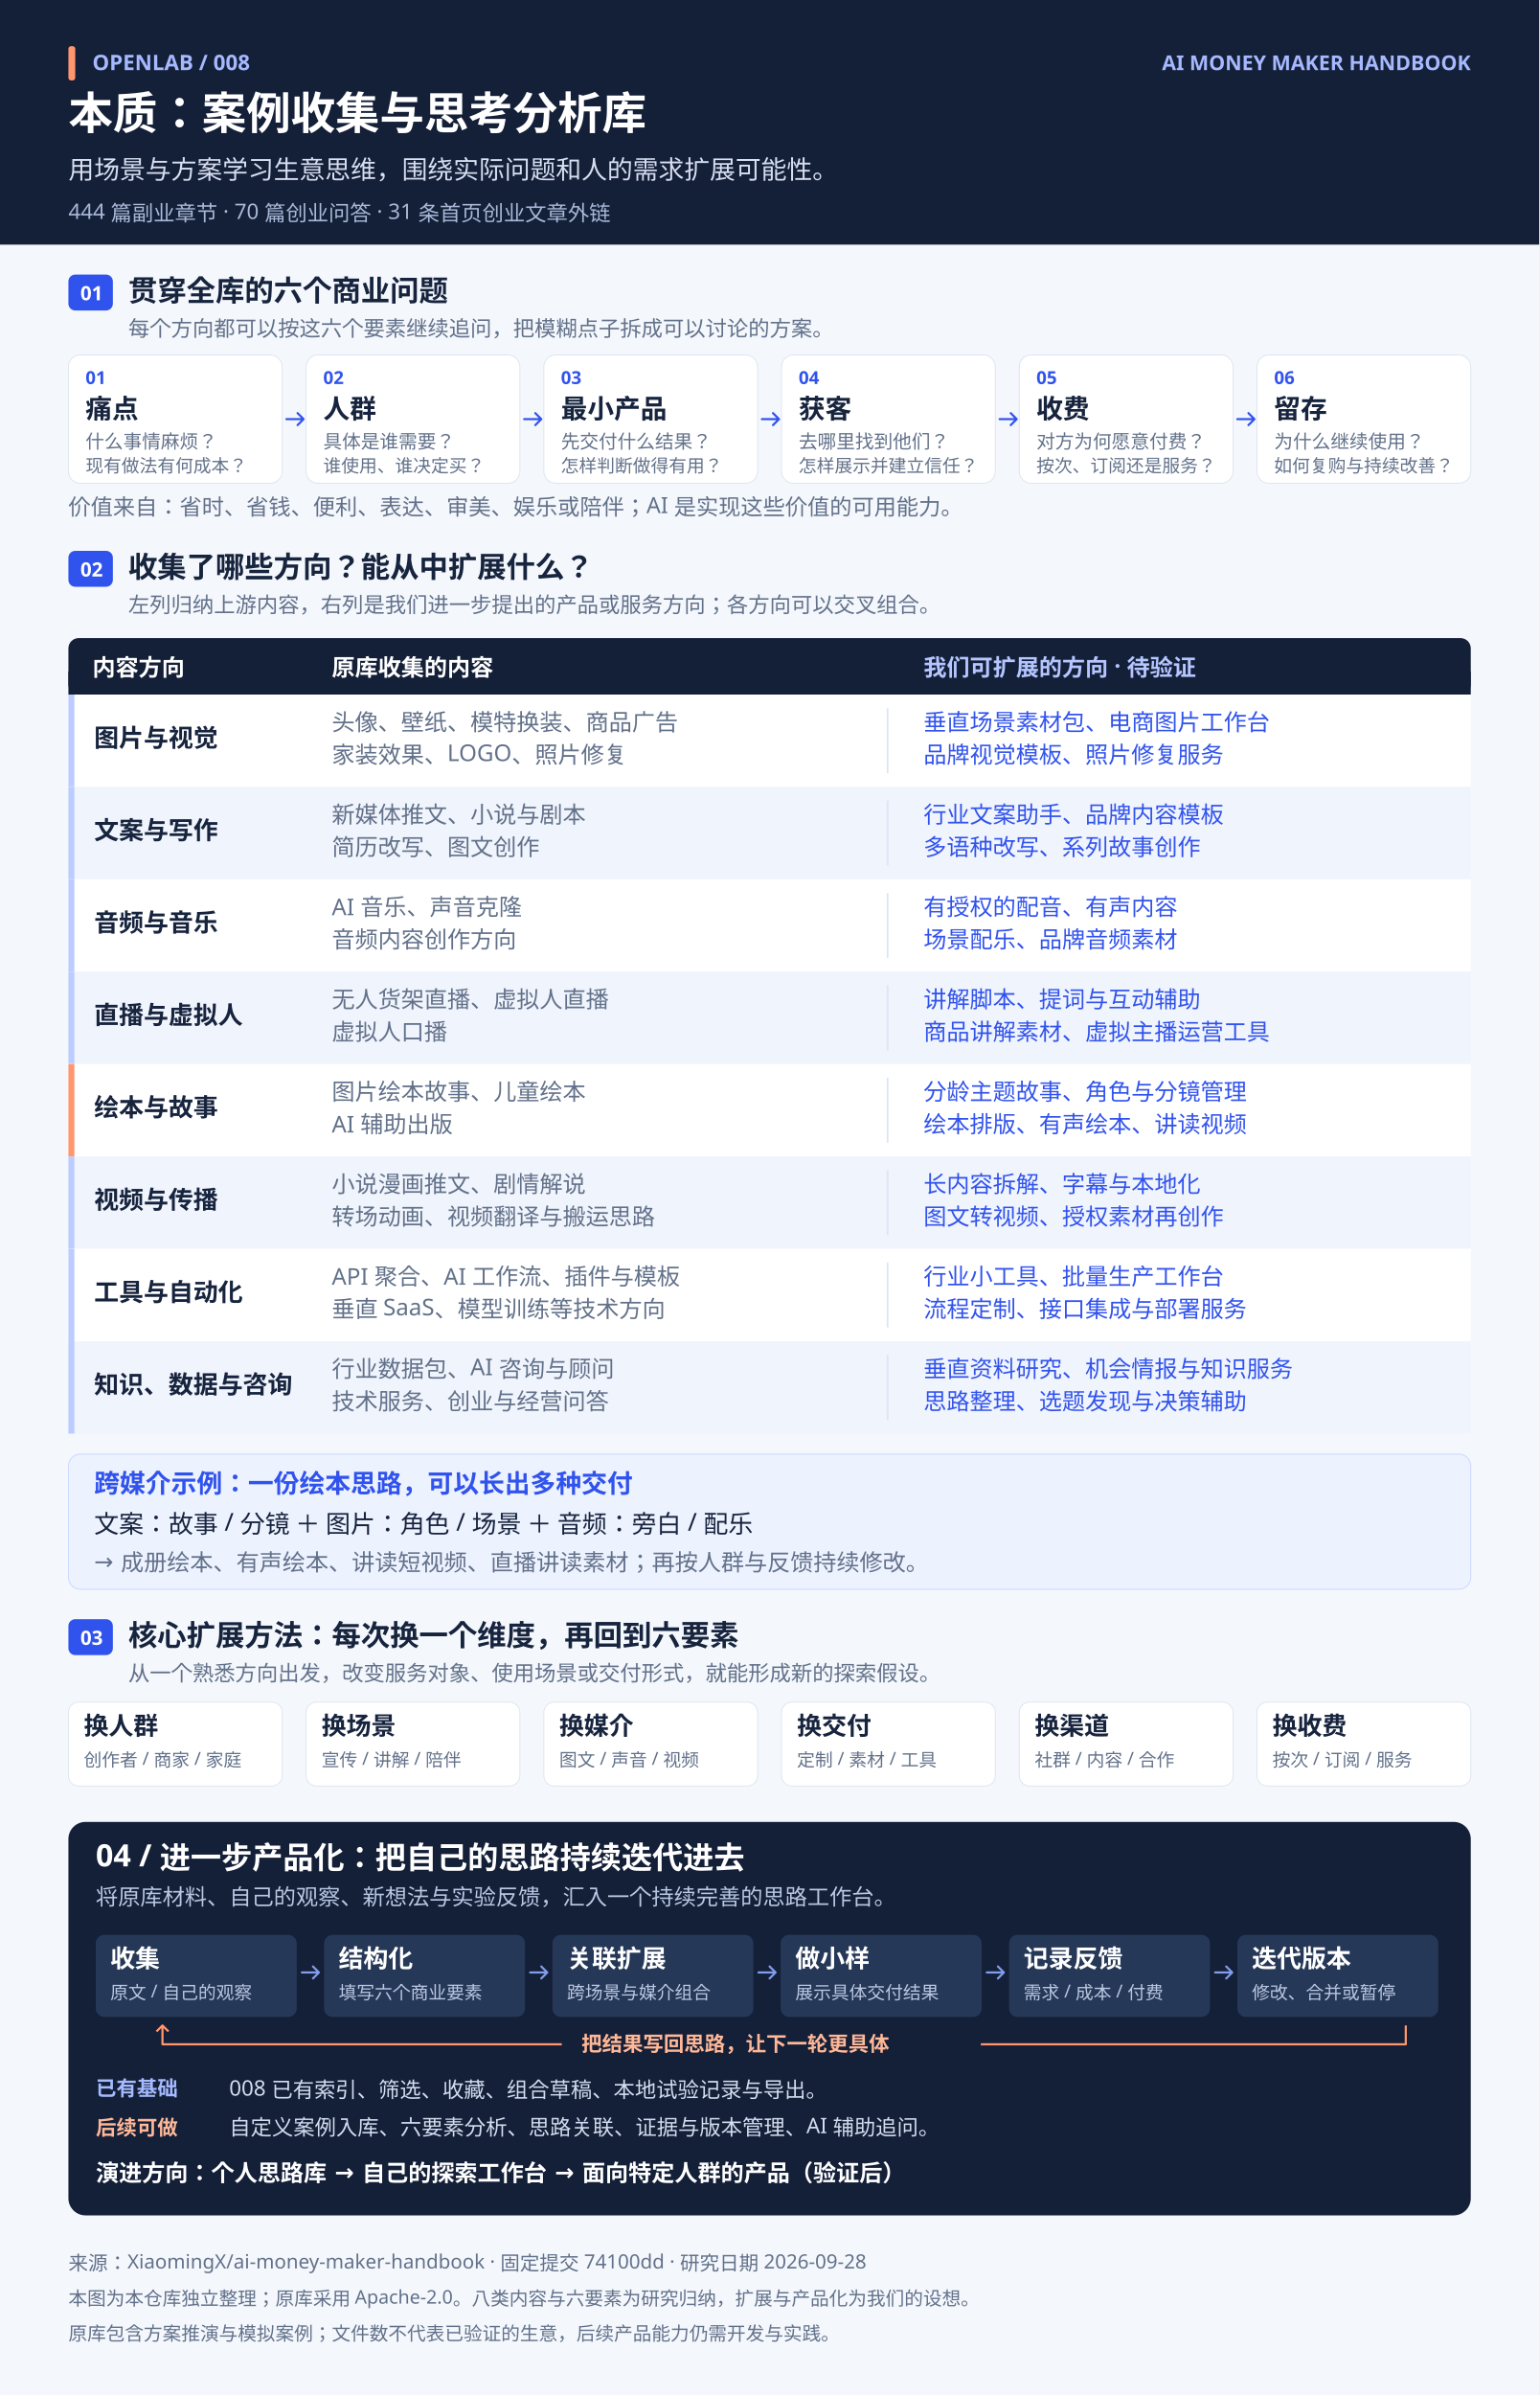
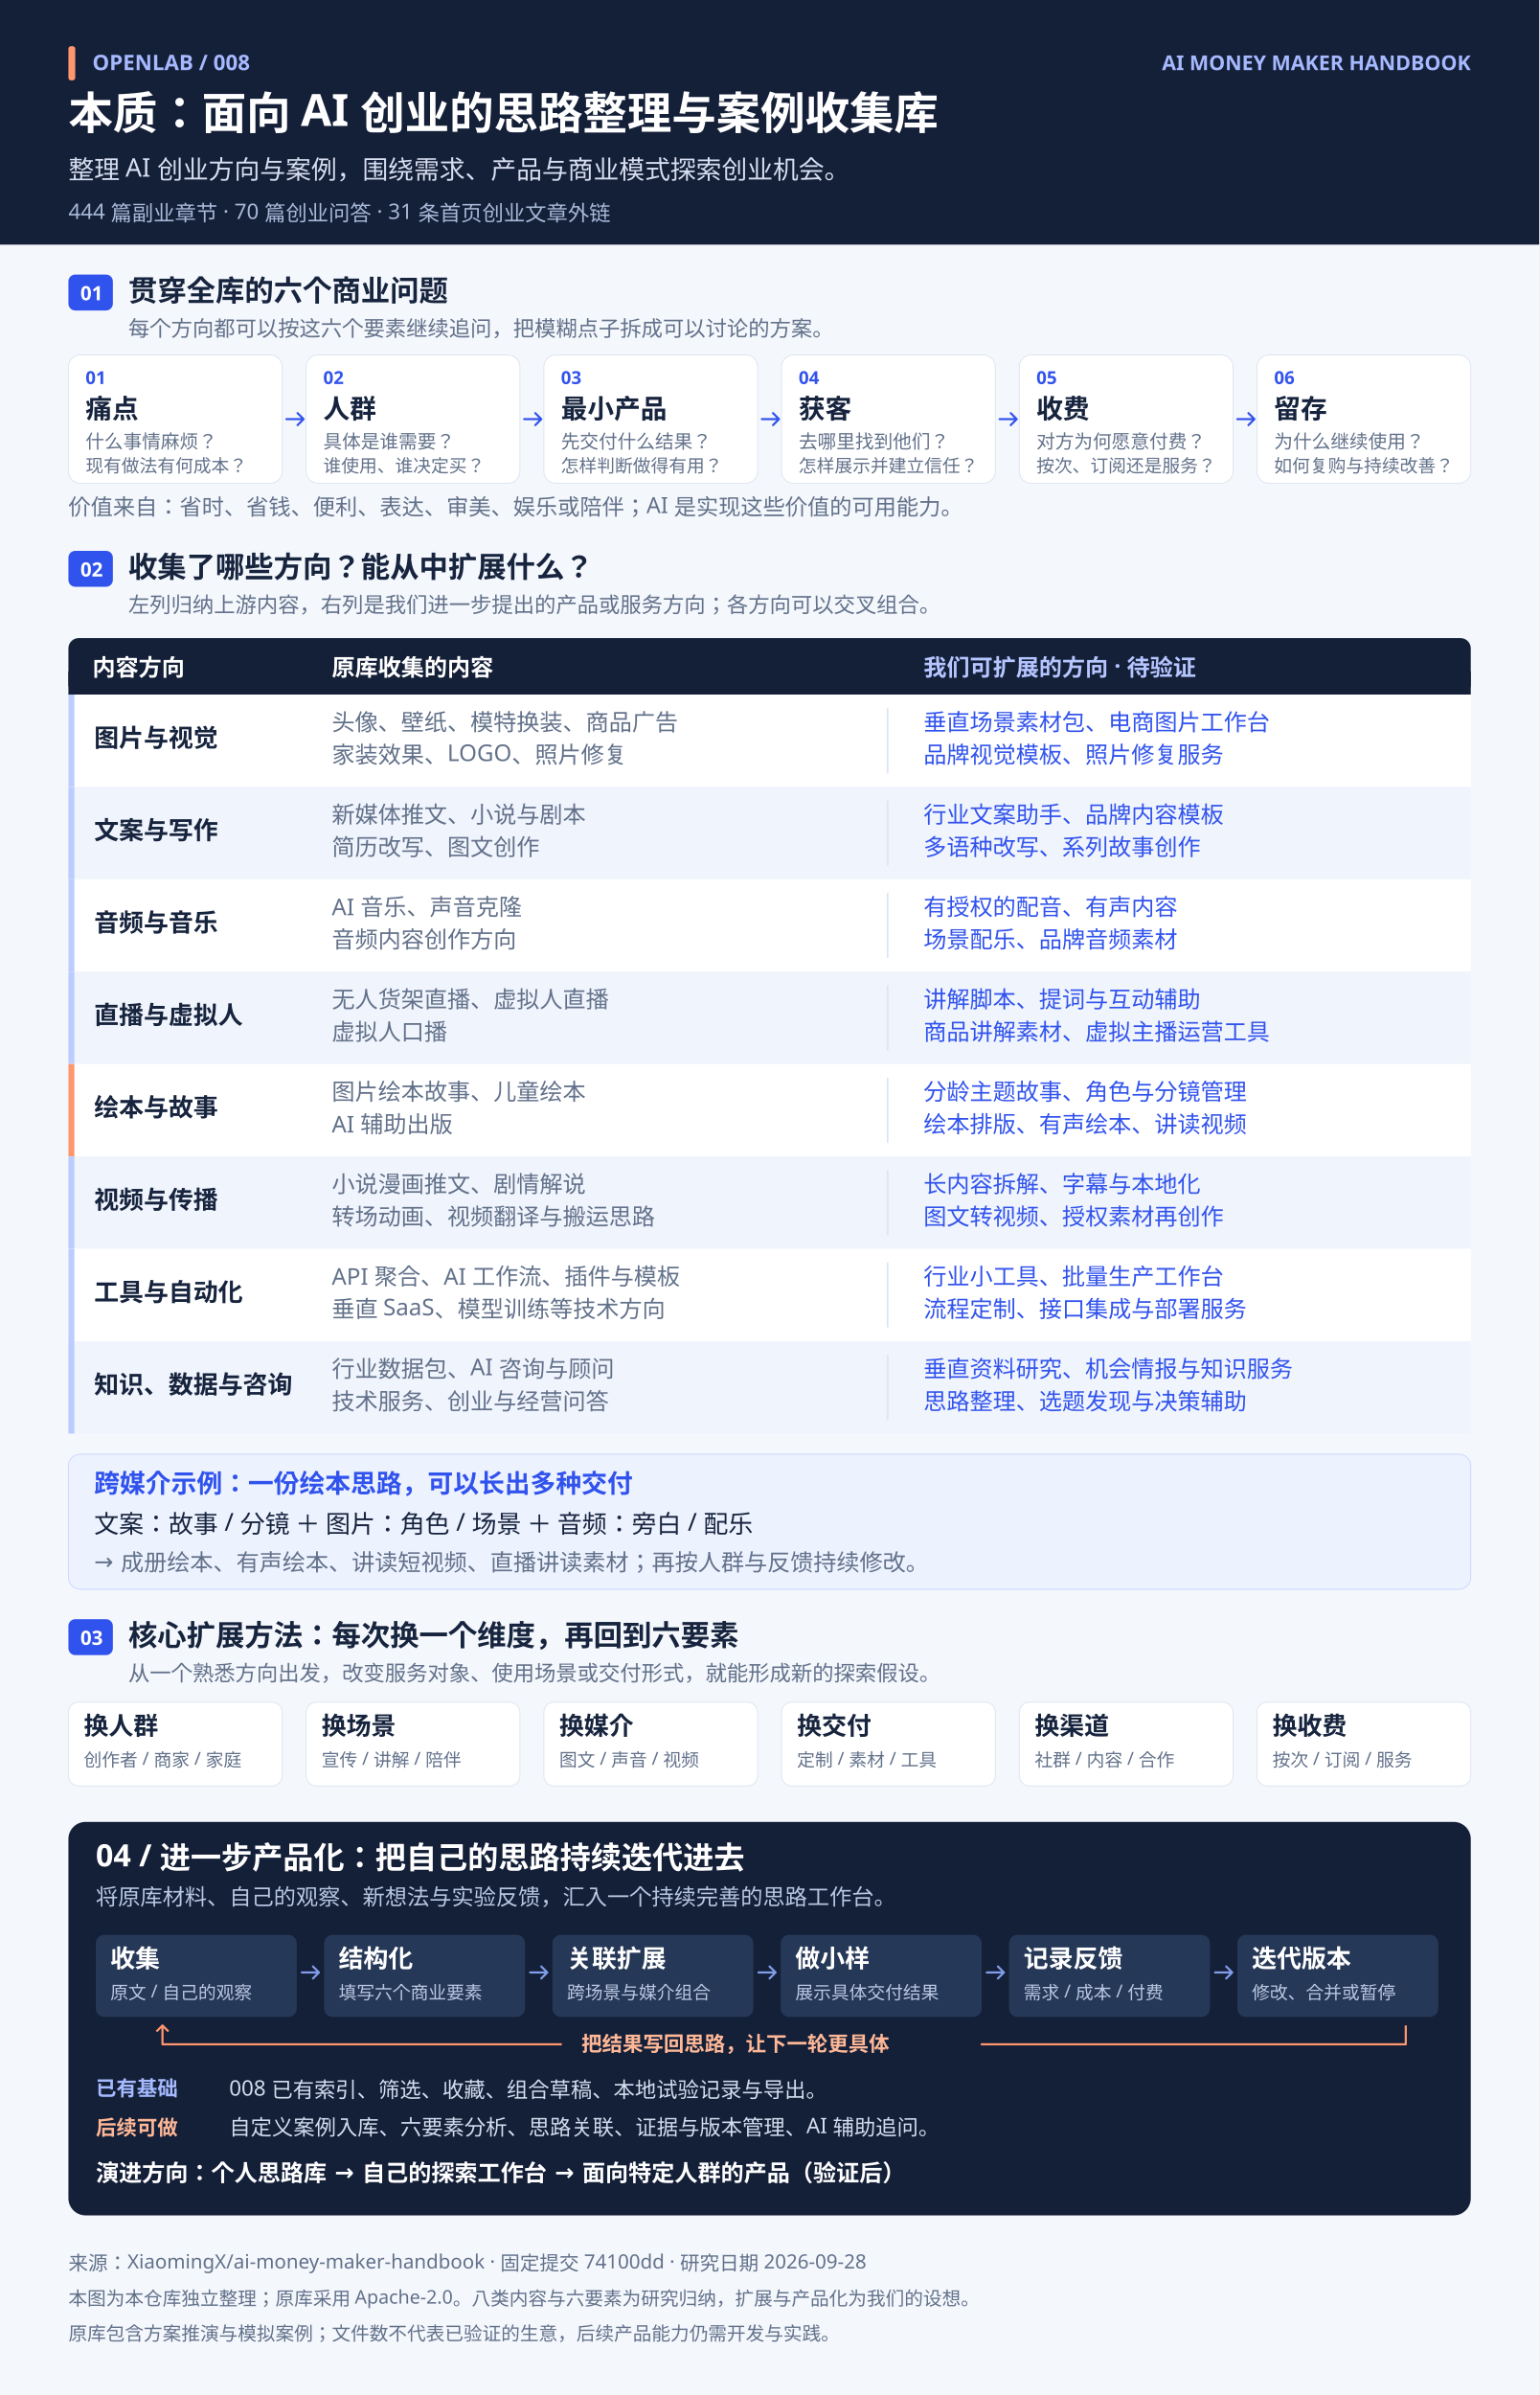
<svg xmlns="http://www.w3.org/2000/svg" width="1800" height="2800" viewBox="0 0 1800 2800" role="img" aria-labelledby="title desc">
  <style>text{font-family:"Microsoft YaHei","Noto Sans SC","Segoe UI",sans-serif} .body{font-weight:400} </style>
  <rect x="0" y="0" width="1800" height="2800" rx="0" fill="#f4f7fc" />
  <rect x="0" y="0" width="1800" height="286" rx="0" fill="#141f38" />
  <rect x="80" y="54" width="8" height="40" rx="3" fill="#ff976e" />
  <text x="108" y="82" font-size="25" fill="#a6b9ff" font-weight="700">OPENLAB / 008</text>
  <text x="1720" text-anchor="end" y="82" font-size="24" fill="#a6b9ff" font-weight="600">AI MONEY MAKER HANDBOOK</text>
-   <text x="80" y="151" font-size="52" fill="white" font-weight="700" data-max-width="1630">本质：案例收集与思考分析库</text>
-   <text x="80" y="209" font-size="30" fill="#d6def0" font-weight="400" data-max-width="1640">用场景与方案学习生意思维，围绕实际问题和人的需求扩展可能性。</text>
+   <text x="80" y="151" font-size="52" fill="white" font-weight="700" data-max-width="1630">本质：面向 AI 创业的思路整理与案例收集库</text>
+   <text x="80" y="209" font-size="30" fill="#d6def0" font-weight="400" data-max-width="1640">整理 AI 创业方向与案例，围绕需求、产品与商业模式探索创业机会。</text>
  <text x="80" y="256" font-size="25" fill="#a8b8d7" font-weight="400" data-max-width="1640">444 篇副业章节  ·  70 篇创业问答  ·  31 条首页创业文章外链</text>
  <rect x="80" y="321" width="52" height="42" rx="8" fill="#3153ed" />
  <text x="94" y="351" font-size="23" fill="white" font-weight="700">01</text>
  <text x="150" y="352" font-size="34" fill="#17243e" font-weight="700">贯穿全库的六个商业问题</text>
  <text x="150" y="393" font-size="25" fill="#62718a" font-weight="400" data-max-width="1530">每个方向都可以按这六个要素继续追问，把模糊点子拆成可以讨论的方案。</text>
  <rect x="80" y="415" width="250" height="150" rx="14" fill="white" stroke="#dce3ef" />
  <text x="100" y="449" font-size="21" fill="#3153ed" font-weight="700">01</text>
  <text x="100" y="489" font-size="31" fill="#17243e" font-weight="700" data-max-width="212">痛点</text>
  <text x="100" y="524" font-size="22" fill="#62718a" font-weight="400" data-max-width="214">什么事情麻烦？</text>
  <text x="100" y="552" font-size="21" fill="#62718a" font-weight="400" data-max-width="214">现有做法有何成本？</text>
  <path d="M335 490h20m-7-7 7 7-7 7" fill="none" stroke="#3153ed" stroke-width="2.5" stroke-linecap="round" stroke-linejoin="round" />
  <rect x="358" y="415" width="250" height="150" rx="14" fill="white" stroke="#dce3ef" />
  <text x="378" y="449" font-size="21" fill="#3153ed" font-weight="700">02</text>
  <text x="378" y="489" font-size="31" fill="#17243e" font-weight="700" data-max-width="212">人群</text>
  <text x="378" y="524" font-size="22" fill="#62718a" font-weight="400" data-max-width="214">具体是谁需要？</text>
  <text x="378" y="552" font-size="21" fill="#62718a" font-weight="400" data-max-width="214">谁使用、谁决定买？</text>
  <path d="M613 490h20m-7-7 7 7-7 7" fill="none" stroke="#3153ed" stroke-width="2.5" stroke-linecap="round" stroke-linejoin="round" />
  <rect x="636" y="415" width="250" height="150" rx="14" fill="white" stroke="#dce3ef" />
  <text x="656" y="449" font-size="21" fill="#3153ed" font-weight="700">03</text>
  <text x="656" y="489" font-size="31" fill="#17243e" font-weight="700" data-max-width="212">最小产品</text>
  <text x="656" y="524" font-size="22" fill="#62718a" font-weight="400" data-max-width="214">先交付什么结果？</text>
  <text x="656" y="552" font-size="21" fill="#62718a" font-weight="400" data-max-width="214">怎样判断做得有用？</text>
  <path d="M891 490h20m-7-7 7 7-7 7" fill="none" stroke="#3153ed" stroke-width="2.5" stroke-linecap="round" stroke-linejoin="round" />
  <rect x="914" y="415" width="250" height="150" rx="14" fill="white" stroke="#dce3ef" />
  <text x="934" y="449" font-size="21" fill="#3153ed" font-weight="700">04</text>
  <text x="934" y="489" font-size="31" fill="#17243e" font-weight="700" data-max-width="212">获客</text>
  <text x="934" y="524" font-size="22" fill="#62718a" font-weight="400" data-max-width="214">去哪里找到他们？</text>
  <text x="934" y="552" font-size="21" fill="#62718a" font-weight="400" data-max-width="214">怎样展示并建立信任？</text>
  <path d="M1169 490h20m-7-7 7 7-7 7" fill="none" stroke="#3153ed" stroke-width="2.5" stroke-linecap="round" stroke-linejoin="round" />
  <rect x="1192" y="415" width="250" height="150" rx="14" fill="white" stroke="#dce3ef" />
  <text x="1212" y="449" font-size="21" fill="#3153ed" font-weight="700">05</text>
  <text x="1212" y="489" font-size="31" fill="#17243e" font-weight="700" data-max-width="212">收费</text>
  <text x="1212" y="524" font-size="22" fill="#62718a" font-weight="400" data-max-width="214">对方为何愿意付费？</text>
  <text x="1212" y="552" font-size="21" fill="#62718a" font-weight="400" data-max-width="214">按次、订阅还是服务？</text>
  <path d="M1447 490h20m-7-7 7 7-7 7" fill="none" stroke="#3153ed" stroke-width="2.5" stroke-linecap="round" stroke-linejoin="round" />
  <rect x="1470" y="415" width="250" height="150" rx="14" fill="white" stroke="#dce3ef" />
  <text x="1490" y="449" font-size="21" fill="#3153ed" font-weight="700">06</text>
  <text x="1490" y="489" font-size="31" fill="#17243e" font-weight="700" data-max-width="212">留存</text>
  <text x="1490" y="524" font-size="22" fill="#62718a" font-weight="400" data-max-width="214">为什么继续使用？</text>
  <text x="1490" y="552" font-size="21" fill="#62718a" font-weight="400" data-max-width="214">如何复购与持续改善？</text>
  <text x="80" y="602" font-size="26" fill="#62718a" font-weight="400" data-max-width="1640">价值来自：省时、省钱、便利、表达、审美、娱乐或陪伴；AI 是实现这些价值的可用能力。</text>
  <rect x="80" y="644" width="52" height="42" rx="8" fill="#3153ed" />
  <text x="94" y="674" font-size="23" fill="white" font-weight="700">02</text>
  <text x="150" y="675" font-size="34" fill="#17243e" font-weight="700">收集了哪些方向？能从中扩展什么？</text>
  <text x="150" y="716" font-size="25" fill="#62718a" font-weight="400" data-max-width="1530">左列归纳上游内容，右列是我们进一步提出的产品或服务方向；各方向可以交叉组合。</text>
  <rect x="80" y="746" width="1640" height="66" rx="12" fill="#141f38" />
  <rect x="80" y="785" width="1640" height="27" rx="0" fill="#141f38" />
  <text x="108" y="790" font-size="27" fill="white" font-weight="700">内容方向</text>
  <text x="388" y="790" font-size="27" fill="white" font-weight="700">原库收集的内容</text>
  <text x="1080" y="790" font-size="27" fill="#b5c5ff" font-weight="700">我们可扩展的方向 · 待验证</text>
  <rect x="80" y="812" width="1640" height="108" rx="0" fill="white" />
  <rect x="80" y="812" width="7" height="108" rx="0" fill="#bdccff" />
  <text x="110" y="873" font-size="29" fill="#17243e" font-weight="700" data-max-width="250">图片与视觉</text>
  <text x="388" y="854" font-size="27" fill="#62718a" font-weight="400" data-max-width="645">头像、壁纸、模特换装、商品广告</text>
  <text x="388" y="892" font-size="27" fill="#62718a" font-weight="400" data-max-width="645">家装效果、LOGO、照片修复</text>
  <text x="1080" y="854" font-size="27" fill="#3153ed" font-weight="500" data-max-width="610">垂直场景素材包、电商图片工作台</text>
  <text x="1080" y="892" font-size="27" fill="#3153ed" font-weight="500" data-max-width="610">品牌视觉模板、照片修复服务</text>
  <path d="M1038 828L1038 904" stroke="#dde4f2" stroke-width="2" />
  <rect x="80" y="920" width="1640" height="108" rx="0" fill="#f0f4fc" />
  <rect x="80" y="920" width="7" height="108" rx="0" fill="#bdccff" />
  <text x="110" y="981" font-size="29" fill="#17243e" font-weight="700" data-max-width="250">文案与写作</text>
  <text x="388" y="962" font-size="27" fill="#62718a" font-weight="400" data-max-width="645">新媒体推文、小说与剧本</text>
  <text x="388" y="1000" font-size="27" fill="#62718a" font-weight="400" data-max-width="645">简历改写、图文创作</text>
  <text x="1080" y="962" font-size="27" fill="#3153ed" font-weight="500" data-max-width="610">行业文案助手、品牌内容模板</text>
  <text x="1080" y="1000" font-size="27" fill="#3153ed" font-weight="500" data-max-width="610">多语种改写、系列故事创作</text>
  <path d="M1038 936L1038 1012" stroke="#dde4f2" stroke-width="2" />
  <rect x="80" y="1028" width="1640" height="108" rx="0" fill="white" />
  <rect x="80" y="1028" width="7" height="108" rx="0" fill="#bdccff" />
  <text x="110" y="1089" font-size="29" fill="#17243e" font-weight="700" data-max-width="250">音频与音乐</text>
  <text x="388" y="1070" font-size="27" fill="#62718a" font-weight="400" data-max-width="645">AI 音乐、声音克隆</text>
  <text x="388" y="1108" font-size="27" fill="#62718a" font-weight="400" data-max-width="645">音频内容创作方向</text>
  <text x="1080" y="1070" font-size="27" fill="#3153ed" font-weight="500" data-max-width="610">有授权的配音、有声内容</text>
  <text x="1080" y="1108" font-size="27" fill="#3153ed" font-weight="500" data-max-width="610">场景配乐、品牌音频素材</text>
  <path d="M1038 1044L1038 1120" stroke="#dde4f2" stroke-width="2" />
  <rect x="80" y="1136" width="1640" height="108" rx="0" fill="#f0f4fc" />
  <rect x="80" y="1136" width="7" height="108" rx="0" fill="#bdccff" />
  <text x="110" y="1197" font-size="29" fill="#17243e" font-weight="700" data-max-width="250">直播与虚拟人</text>
  <text x="388" y="1178" font-size="27" fill="#62718a" font-weight="400" data-max-width="645">无人货架直播、虚拟人直播</text>
  <text x="388" y="1216" font-size="27" fill="#62718a" font-weight="400" data-max-width="645">虚拟人口播</text>
  <text x="1080" y="1178" font-size="27" fill="#3153ed" font-weight="500" data-max-width="610">讲解脚本、提词与互动辅助</text>
  <text x="1080" y="1216" font-size="27" fill="#3153ed" font-weight="500" data-max-width="610">商品讲解素材、虚拟主播运营工具</text>
  <path d="M1038 1152L1038 1228" stroke="#dde4f2" stroke-width="2" />
  <rect x="80" y="1244" width="1640" height="108" rx="0" fill="white" />
  <rect x="80" y="1244" width="7" height="108" rx="0" fill="#ff976e" />
  <text x="110" y="1305" font-size="29" fill="#17243e" font-weight="700" data-max-width="250">绘本与故事</text>
  <text x="388" y="1286" font-size="27" fill="#62718a" font-weight="400" data-max-width="645">图片绘本故事、儿童绘本</text>
  <text x="388" y="1324" font-size="27" fill="#62718a" font-weight="400" data-max-width="645">AI 辅助出版</text>
  <text x="1080" y="1286" font-size="27" fill="#3153ed" font-weight="500" data-max-width="610">分龄主题故事、角色与分镜管理</text>
  <text x="1080" y="1324" font-size="27" fill="#3153ed" font-weight="500" data-max-width="610">绘本排版、有声绘本、讲读视频</text>
  <path d="M1038 1260L1038 1336" stroke="#dde4f2" stroke-width="2" />
  <rect x="80" y="1352" width="1640" height="108" rx="0" fill="#f0f4fc" />
  <rect x="80" y="1352" width="7" height="108" rx="0" fill="#bdccff" />
  <text x="110" y="1413" font-size="29" fill="#17243e" font-weight="700" data-max-width="250">视频与传播</text>
  <text x="388" y="1394" font-size="27" fill="#62718a" font-weight="400" data-max-width="645">小说漫画推文、剧情解说</text>
  <text x="388" y="1432" font-size="27" fill="#62718a" font-weight="400" data-max-width="645">转场动画、视频翻译与搬运思路</text>
  <text x="1080" y="1394" font-size="27" fill="#3153ed" font-weight="500" data-max-width="610">长内容拆解、字幕与本地化</text>
  <text x="1080" y="1432" font-size="27" fill="#3153ed" font-weight="500" data-max-width="610">图文转视频、授权素材再创作</text>
  <path d="M1038 1368L1038 1444" stroke="#dde4f2" stroke-width="2" />
  <rect x="80" y="1460" width="1640" height="108" rx="0" fill="white" />
  <rect x="80" y="1460" width="7" height="108" rx="0" fill="#bdccff" />
  <text x="110" y="1521" font-size="29" fill="#17243e" font-weight="700" data-max-width="250">工具与自动化</text>
  <text x="388" y="1502" font-size="27" fill="#62718a" font-weight="400" data-max-width="645">API 聚合、AI 工作流、插件与模板</text>
  <text x="388" y="1540" font-size="27" fill="#62718a" font-weight="400" data-max-width="645">垂直 SaaS、模型训练等技术方向</text>
  <text x="1080" y="1502" font-size="27" fill="#3153ed" font-weight="500" data-max-width="610">行业小工具、批量生产工作台</text>
  <text x="1080" y="1540" font-size="27" fill="#3153ed" font-weight="500" data-max-width="610">流程定制、接口集成与部署服务</text>
  <path d="M1038 1476L1038 1552" stroke="#dde4f2" stroke-width="2" />
  <rect x="80" y="1568" width="1640" height="108" rx="0" fill="#f0f4fc" />
  <rect x="80" y="1568" width="7" height="108" rx="0" fill="#bdccff" />
  <text x="110" y="1629" font-size="29" fill="#17243e" font-weight="700" data-max-width="250">知识、数据与咨询</text>
  <text x="388" y="1610" font-size="27" fill="#62718a" font-weight="400" data-max-width="645">行业数据包、AI 咨询与顾问</text>
  <text x="388" y="1648" font-size="27" fill="#62718a" font-weight="400" data-max-width="645">技术服务、创业与经营问答</text>
  <text x="1080" y="1610" font-size="27" fill="#3153ed" font-weight="500" data-max-width="610">垂直资料研究、机会情报与知识服务</text>
  <text x="1080" y="1648" font-size="27" fill="#3153ed" font-weight="500" data-max-width="610">思路整理、选题发现与决策辅助</text>
  <path d="M1038 1584L1038 1660" stroke="#dde4f2" stroke-width="2" />
  <rect x="80" y="1700" width="1640" height="158" rx="14" fill="#edf2ff" stroke="#c9d5ff" />
  <text x="110" y="1745" font-size="30" fill="#3153ed" font-weight="700" data-max-width="1580">跨媒介示例：一份绘本思路，可以长出多种交付</text>
  <text x="110" y="1792" font-size="29" fill="#17243e" font-weight="500" data-max-width="1580">文案：故事 / 分镜  ＋  图片：角色 / 场景  ＋  音频：旁白 / 配乐</text>
  <text x="110" y="1835" font-size="27" fill="#62718a" font-weight="400" data-max-width="1580">→ 成册绘本、有声绘本、讲读短视频、直播讲读素材；再按人群与反馈持续修改。</text>
  <rect x="80" y="1893" width="52" height="42" rx="8" fill="#3153ed" />
  <text x="94" y="1923" font-size="23" fill="white" font-weight="700">03</text>
  <text x="150" y="1924" font-size="34" fill="#17243e" font-weight="700">核心扩展方法：每次换一个维度，再回到六要素</text>
  <text x="150" y="1965" font-size="25" fill="#62718a" font-weight="400" data-max-width="1530">从一个熟悉方向出发，改变服务对象、使用场景或交付形式，就能形成新的探索假设。</text>
  <rect x="80" y="1990" width="250" height="98" rx="12" fill="white" stroke="#dce3ef" />
  <text x="98" y="2028" font-size="29" fill="#17243e" font-weight="700" data-max-width="215">换人群</text>
  <text x="98" y="2065" font-size="21" fill="#62718a" font-weight="400" data-max-width="215">创作者 / 商家 / 家庭</text>
  <rect x="358" y="1990" width="250" height="98" rx="12" fill="white" stroke="#dce3ef" />
  <text x="376" y="2028" font-size="29" fill="#17243e" font-weight="700" data-max-width="215">换场景</text>
  <text x="376" y="2065" font-size="21" fill="#62718a" font-weight="400" data-max-width="215">宣传 / 讲解 / 陪伴</text>
  <rect x="636" y="1990" width="250" height="98" rx="12" fill="white" stroke="#dce3ef" />
  <text x="654" y="2028" font-size="29" fill="#17243e" font-weight="700" data-max-width="215">换媒介</text>
  <text x="654" y="2065" font-size="21" fill="#62718a" font-weight="400" data-max-width="215">图文 / 声音 / 视频</text>
  <rect x="914" y="1990" width="250" height="98" rx="12" fill="white" stroke="#dce3ef" />
  <text x="932" y="2028" font-size="29" fill="#17243e" font-weight="700" data-max-width="215">换交付</text>
  <text x="932" y="2065" font-size="21" fill="#62718a" font-weight="400" data-max-width="215">定制 / 素材 / 工具</text>
  <rect x="1192" y="1990" width="250" height="98" rx="12" fill="white" stroke="#dce3ef" />
  <text x="1210" y="2028" font-size="29" fill="#17243e" font-weight="700" data-max-width="215">换渠道</text>
  <text x="1210" y="2065" font-size="21" fill="#62718a" font-weight="400" data-max-width="215">社群 / 内容 / 合作</text>
  <rect x="1470" y="1990" width="250" height="98" rx="12" fill="white" stroke="#dce3ef" />
  <text x="1488" y="2028" font-size="29" fill="#17243e" font-weight="700" data-max-width="215">换收费</text>
  <text x="1488" y="2065" font-size="21" fill="#62718a" font-weight="400" data-max-width="215">按次 / 订阅 / 服务</text>
  <rect x="80" y="2130" width="1640" height="460" rx="20" fill="#141f38" />
  <text x="112" y="2182" font-size="36" fill="white" font-weight="700" data-max-width="1550">04  /  进一步产品化：把自己的思路持续迭代进去</text>
  <text x="112" y="2227" font-size="26" fill="#b9c7e2" font-weight="400" data-max-width="1550">将原库材料、自己的观察、新想法与实验反馈，汇入一个持续完善的思路工作台。</text>
  <rect x="112" y="2262" width="235" height="96" rx="10" fill="#263857" />
  <text x="129" y="2300" font-size="29" fill="white" font-weight="700" data-max-width="207">收集</text>
  <text x="129" y="2337" font-size="21" fill="#b9c7e2" font-weight="400" data-max-width="207">原文 / 自己的观察</text>
  <path d="M353 2306h20m-7-7 7 7-7 7" fill="none" stroke="#829de9" stroke-width="2.5" stroke-linecap="round" stroke-linejoin="round" />
  <rect x="379" y="2262" width="235" height="96" rx="10" fill="#263857" />
  <text x="396" y="2300" font-size="29" fill="white" font-weight="700" data-max-width="207">结构化</text>
  <text x="396" y="2337" font-size="21" fill="#b9c7e2" font-weight="400" data-max-width="207">填写六个商业要素</text>
  <path d="M620 2306h20m-7-7 7 7-7 7" fill="none" stroke="#829de9" stroke-width="2.5" stroke-linecap="round" stroke-linejoin="round" />
  <rect x="646" y="2262" width="235" height="96" rx="10" fill="#263857" />
  <text x="663" y="2300" font-size="29" fill="white" font-weight="700" data-max-width="207">关联扩展</text>
  <text x="663" y="2337" font-size="21" fill="#b9c7e2" font-weight="400" data-max-width="207">跨场景与媒介组合</text>
  <path d="M887 2306h20m-7-7 7 7-7 7" fill="none" stroke="#829de9" stroke-width="2.5" stroke-linecap="round" stroke-linejoin="round" />
  <rect x="913" y="2262" width="235" height="96" rx="10" fill="#263857" />
  <text x="930" y="2300" font-size="29" fill="white" font-weight="700" data-max-width="207">做小样</text>
  <text x="930" y="2337" font-size="21" fill="#b9c7e2" font-weight="400" data-max-width="207">展示具体交付结果</text>
  <path d="M1154 2306h20m-7-7 7 7-7 7" fill="none" stroke="#829de9" stroke-width="2.5" stroke-linecap="round" stroke-linejoin="round" />
  <rect x="1180" y="2262" width="235" height="96" rx="10" fill="#263857" />
  <text x="1197" y="2300" font-size="29" fill="white" font-weight="700" data-max-width="207">记录反馈</text>
  <text x="1197" y="2337" font-size="21" fill="#b9c7e2" font-weight="400" data-max-width="207">需求 / 成本 / 付费</text>
  <path d="M1421 2306h20m-7-7 7 7-7 7" fill="none" stroke="#829de9" stroke-width="2.5" stroke-linecap="round" stroke-linejoin="round" />
  <rect x="1447" y="2262" width="235" height="96" rx="10" fill="#263857" />
  <text x="1464" y="2300" font-size="29" fill="white" font-weight="700" data-max-width="207">迭代版本</text>
  <text x="1464" y="2337" font-size="21" fill="#b9c7e2" font-weight="400" data-max-width="207">修改、合并或暂停</text>
  <path d="M1644 2368v22H190v-22m-7 7 7-7 7 7" fill="none" stroke="#ff976e" stroke-width="2.5" stroke-linejoin="round" />
  <rect x="657" y="2370" width="490" height="40" rx="0" fill="#141f38" />
  <text x="680" y="2398" font-size="24" fill="#ffb897" font-weight="600" data-max-width="470">把结果写回思路，让下一轮更具体</text>
  <text x="112" y="2450" font-size="24" fill="#a5baff" font-weight="700">已有基础</text>
  <text x="268" y="2450" font-size="25" fill="#d3ddef" font-weight="400" data-max-width="1370">008 已有索引、筛选、收藏、组合草稿、本地试验记录与导出。</text>
  <text x="112" y="2496" font-size="24" fill="#ffb897" font-weight="700">后续可做</text>
  <text x="268" y="2496" font-size="25" fill="#d3ddef" font-weight="400" data-max-width="1370">自定义案例入库、六要素分析、思路关联、证据与版本管理、AI 辅助追问。</text>
  <text x="112" y="2550" font-size="27" fill="white" font-weight="600" data-max-width="1550">演进方向：个人思路库  →  自己的探索工作台  →  面向特定人群的产品（验证后）</text>
  <text x="80" y="2654" font-size="23" fill="#62718a" font-weight="400" data-max-width="1640">来源：XiaomingX/ai-money-maker-handbook · 固定提交 74100dd · 研究日期 2026-09-28</text>
  <text x="80" y="2695" font-size="22" fill="#62718a" font-weight="400" data-max-width="1640">本图为本仓库独立整理；原库采用 Apache-2.0。八类内容与六要素为研究归纳，扩展与产品化为我们的设想。</text>
  <text x="80" y="2736" font-size="22" fill="#62718a" font-weight="400" data-max-width="1640">原库包含方案推演与模拟案例；文件数不代表已验证的生意，后续产品能力仍需开发与实践。</text>
</svg>
